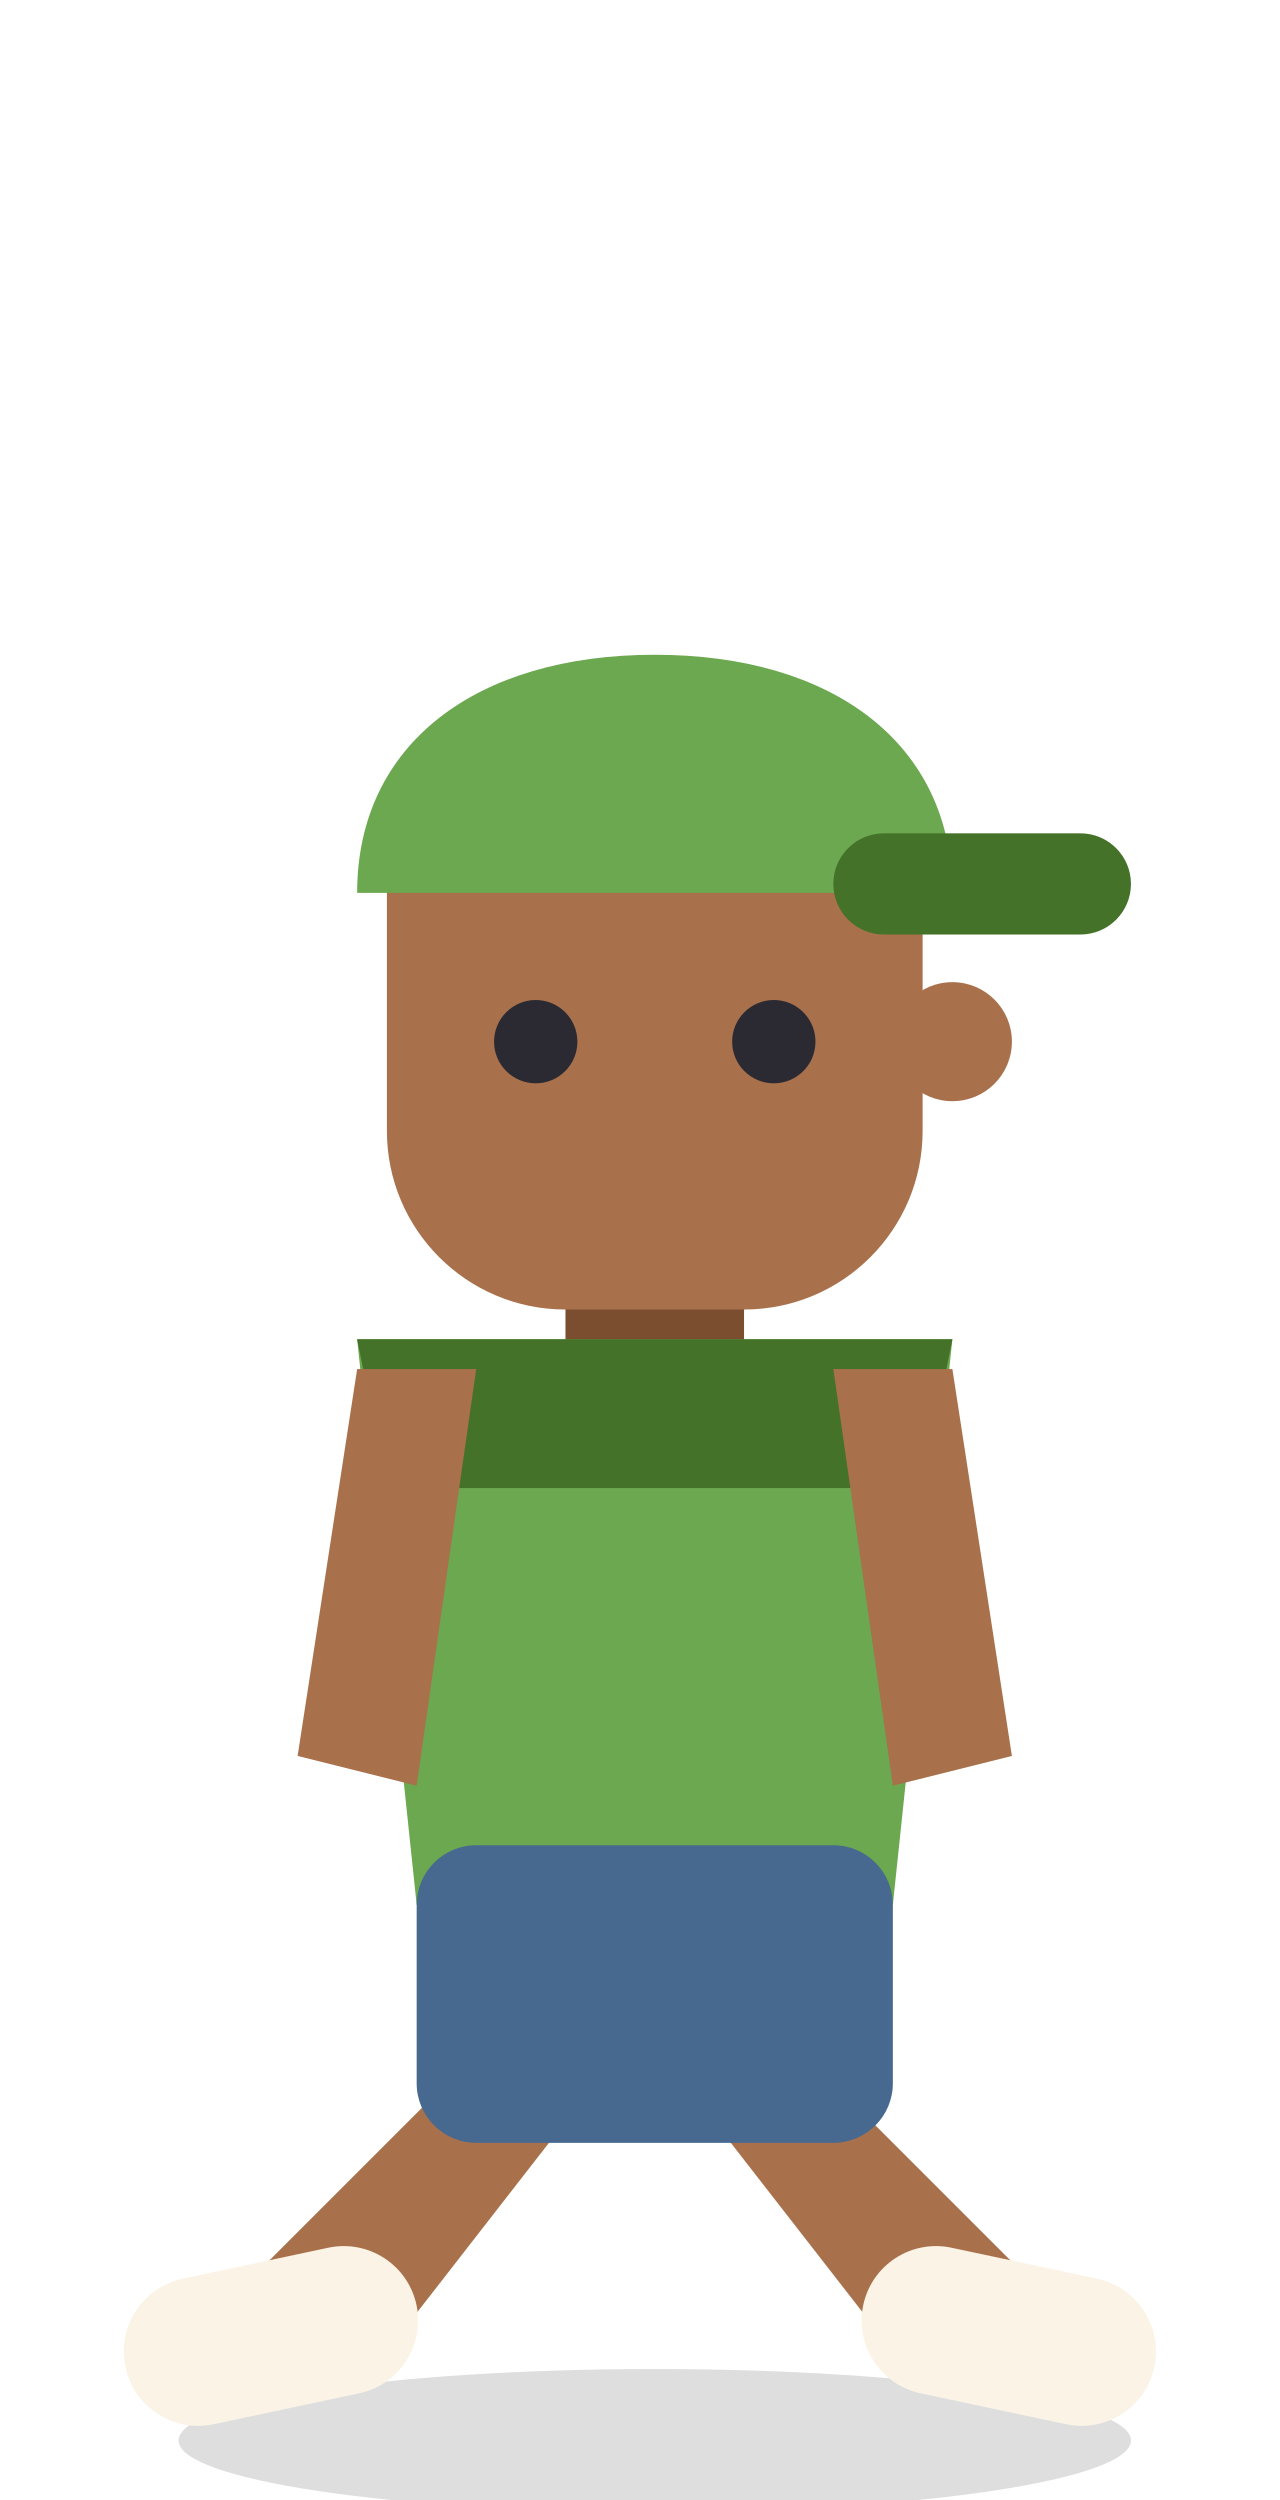
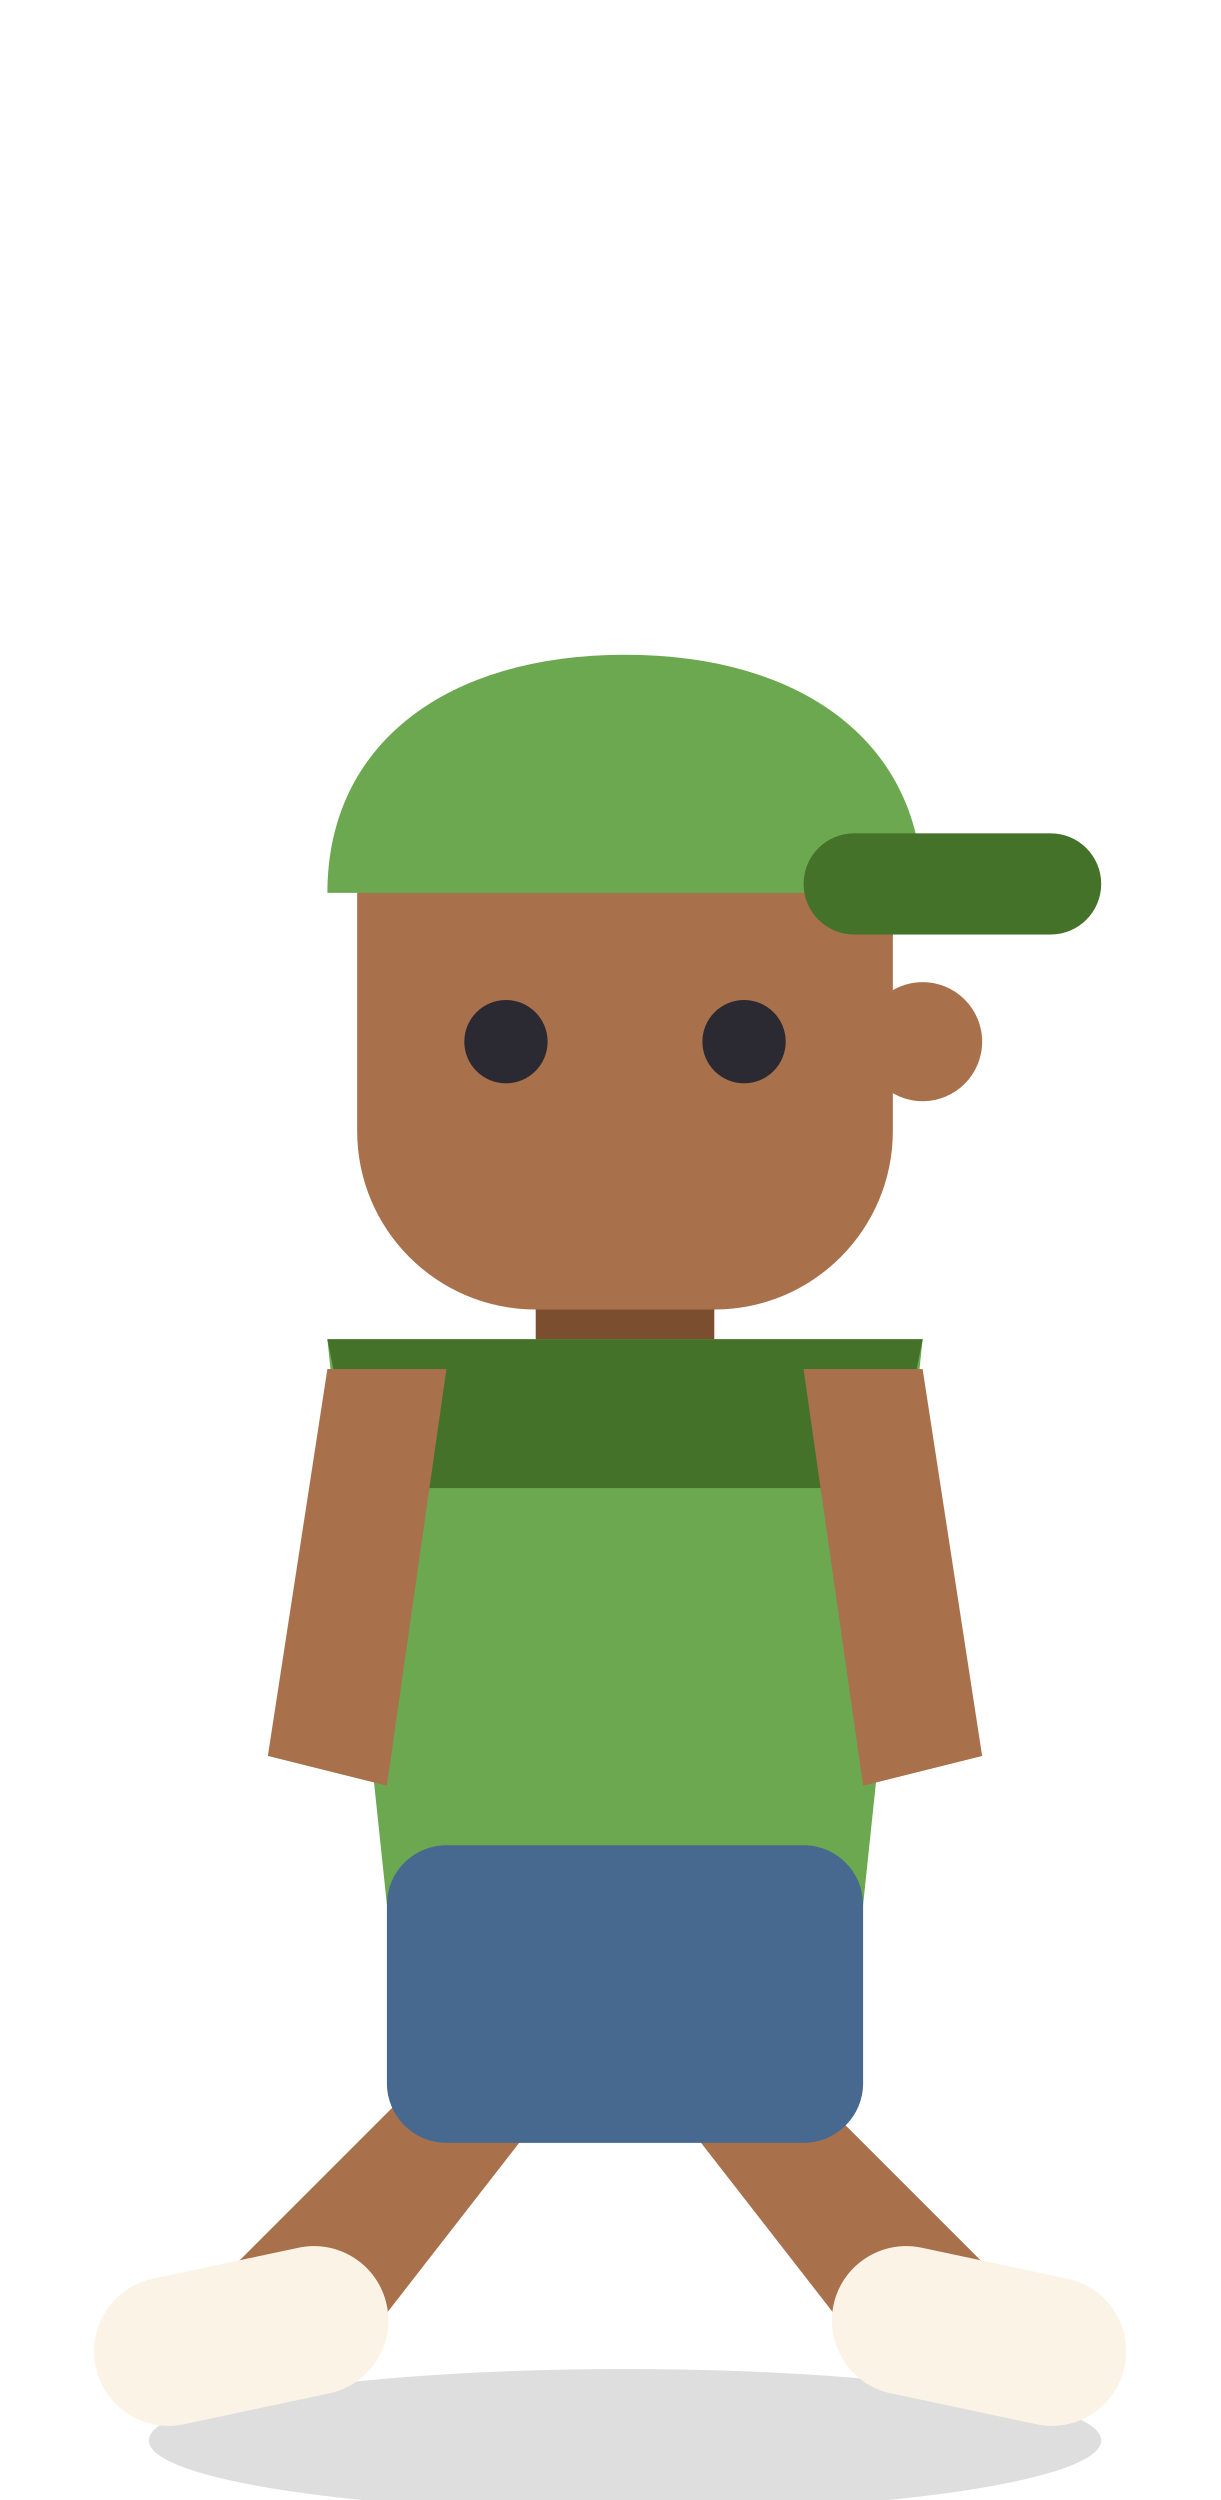
- <svg xmlns="http://www.w3.org/2000/svg" width="129" height="252" viewBox="0 0 43 84">
+ <svg xmlns="http://www.w3.org/2000/svg" width="123" height="252" viewBox="1 0 41 84">
  <ellipse cx="22" cy="82" rx="16" ry="2.4" fill="#2B2A33" opacity="0.16" />
  <polygon points="15,70 20,70 13,79 8,77" fill="#A9714B" />
  <polygon points="23,70 28,70 35,77 30,79" fill="#A9714B" />
  <rect x="4" y="76" width="10" height="5" rx="2.5" fill="#FBF4E6" transform="rotate(-12 9 78)" />
  <rect x="29" y="76" width="10" height="5" rx="2.5" fill="#FBF4E6" transform="rotate(12 34 78)" />
  <g transform="translate(0 0) scale(1 1)">
    <rect x="19" y="42" width="6" height="4" fill="#7C4E30" />
    <polygon points="12,45 32,45 30,64 14,64" fill="#6BA84F" />
    <polygon points="12,45 32,45 31,50 13,50" fill="#457229" />
    <polygon points="12,46 16,46 14,60 10,59" fill="#A9714B" />
    <polygon points="28,46 32,46 34,59 30,60" fill="#A9714B" />
    <rect x="14" y="62" width="16" height="10" rx="2" fill="#47698F" />
    <rect x="13" y="24" width="18" height="20" rx="6" fill="#A9714B" />
    <circle cx="32" cy="35" r="2" fill="#A9714B" />
    <path d="M12 30 C12 25 16 22 22 22 C28 22 32 25 32 30 Z" fill="#6BA84F" />
    <rect x="28" y="28" width="10" height="3.4" rx="1.7" fill="#457229" />
    <circle cx="18" cy="35" r="1.4" fill="#2B2A33" />
    <circle cx="26" cy="35" r="1.4" fill="#2B2A33" />
  </g>
</svg>
